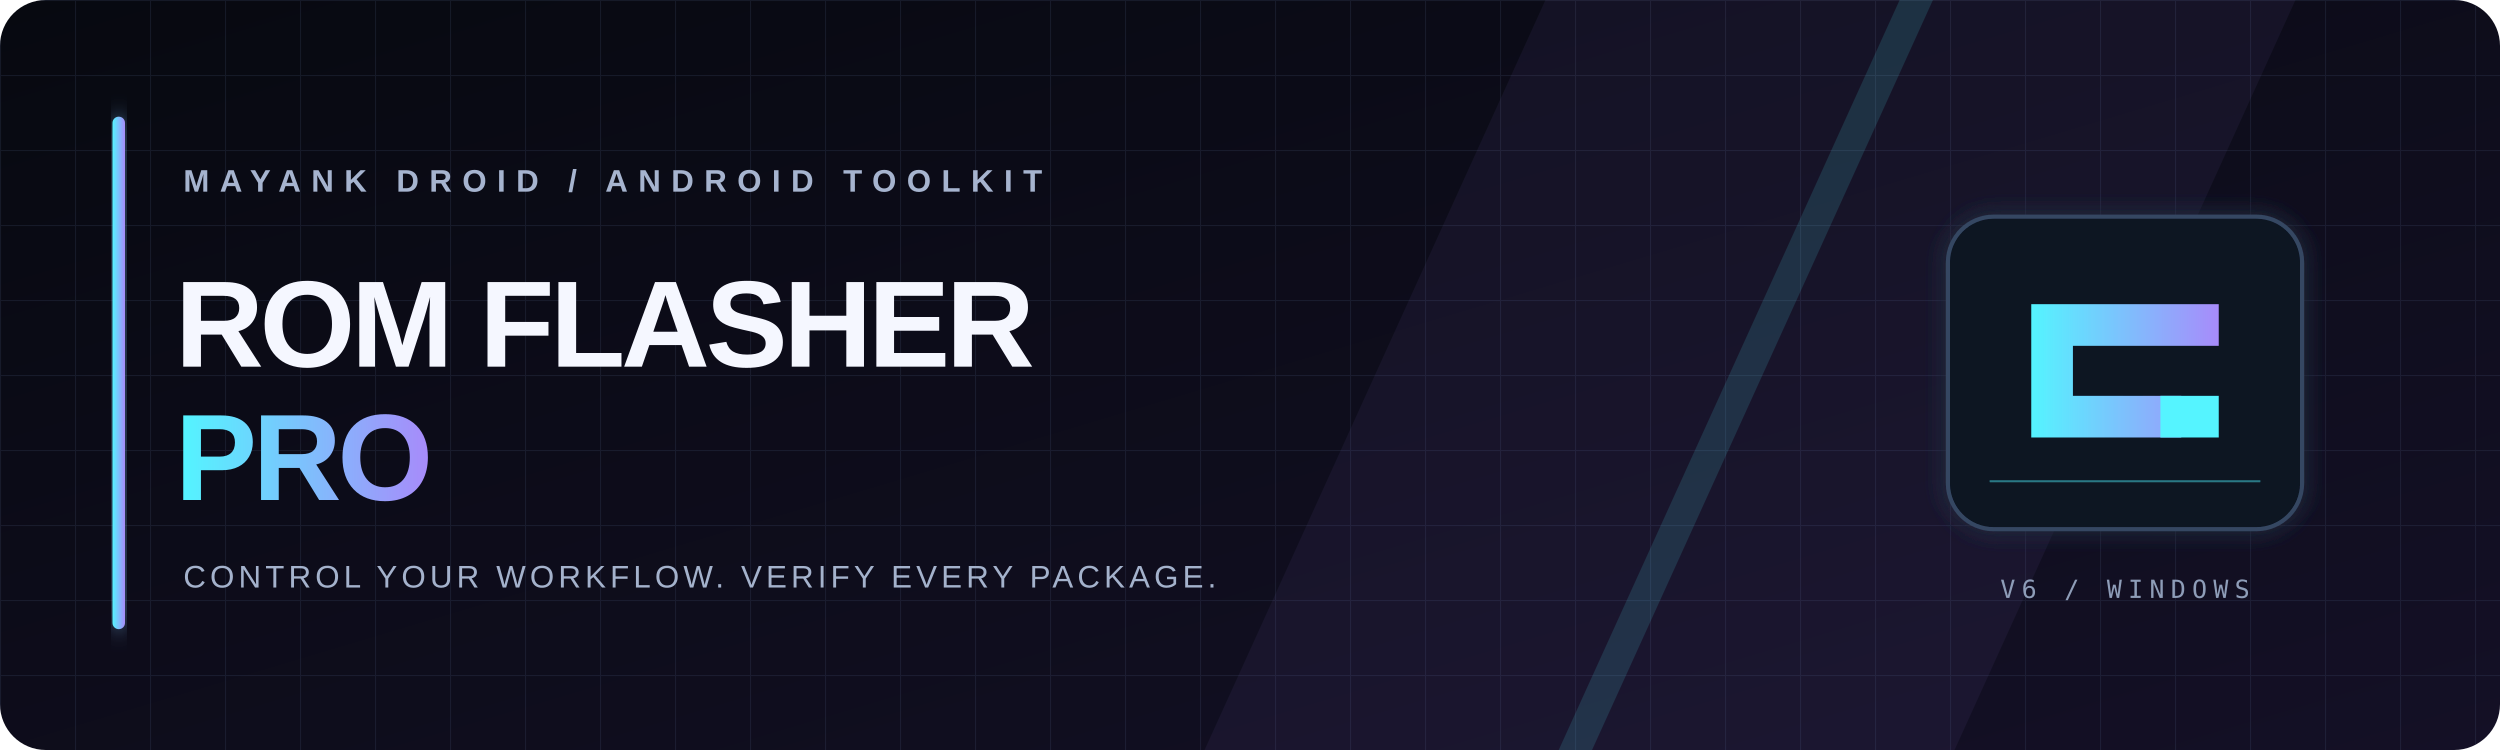
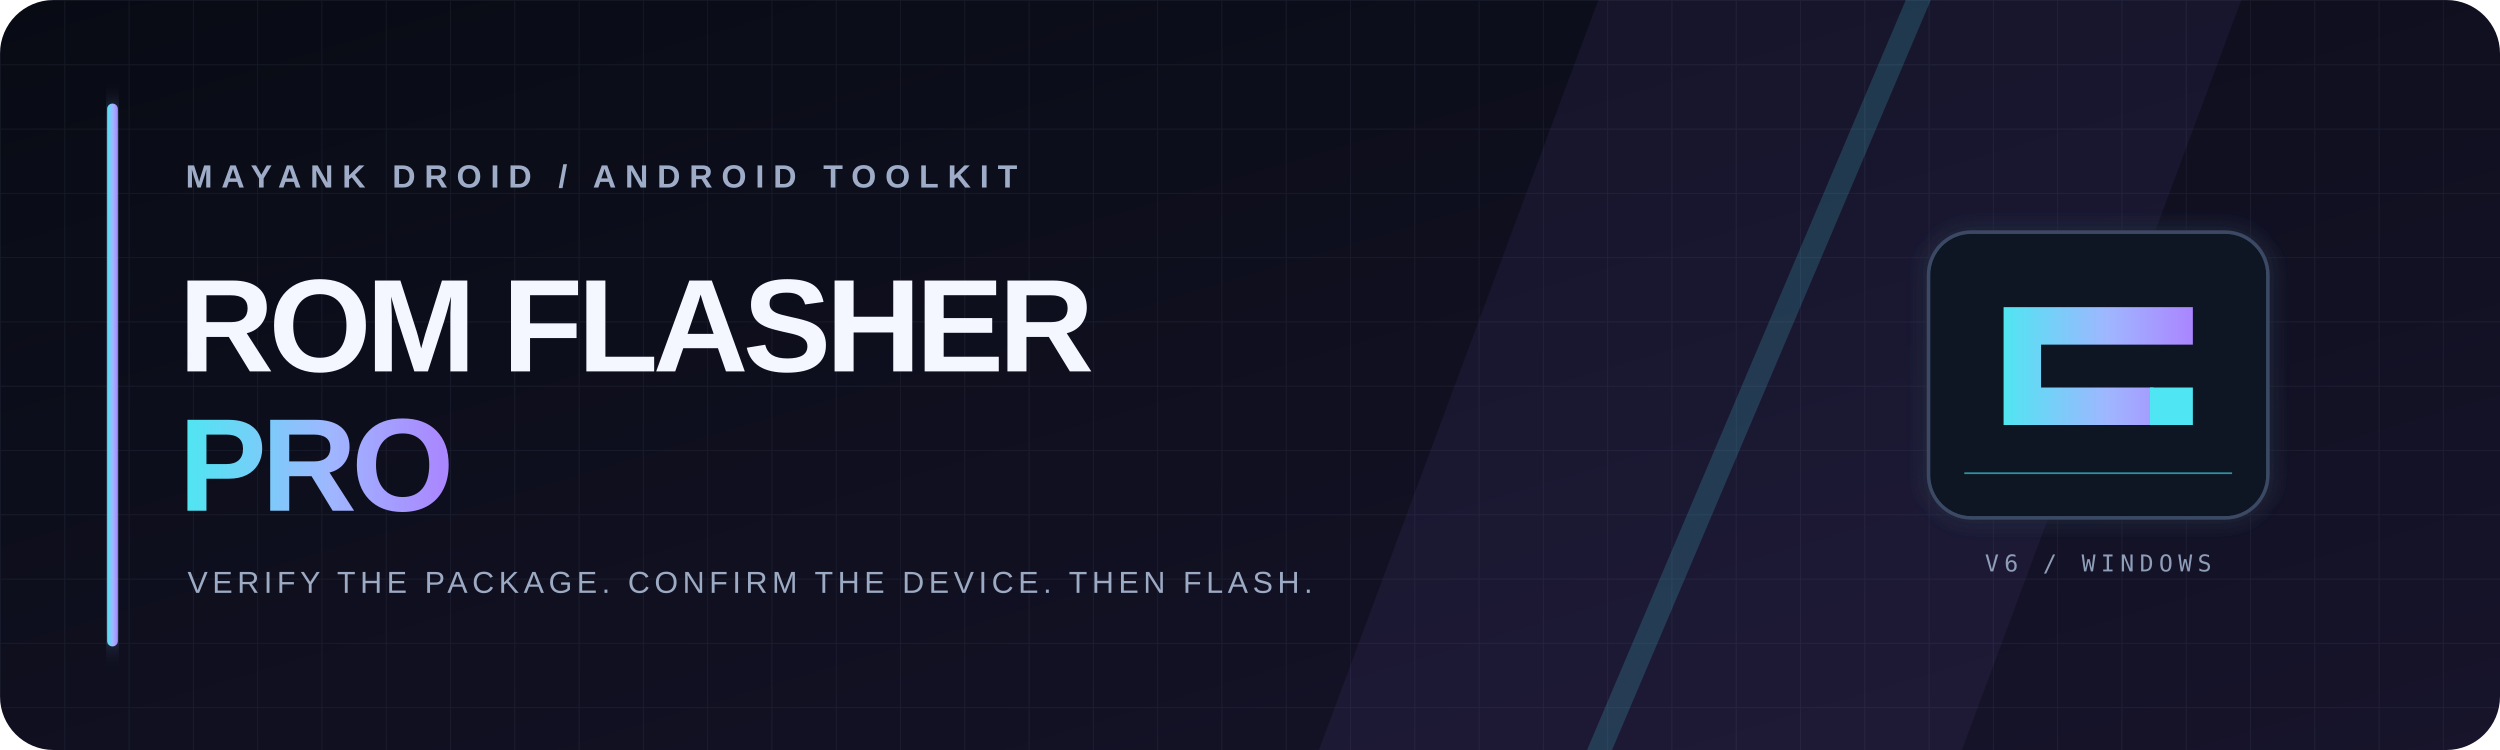
- <svg xmlns="http://www.w3.org/2000/svg" width="1200" height="360" viewBox="0 0 1200 360" role="img" aria-labelledby="title desc">
+ <svg xmlns="http://www.w3.org/2000/svg" width="1400" height="420" viewBox="0 0 1400 420" role="img" aria-labelledby="title desc">
  <defs>
    <linearGradient id="bg" x1="0" y1="0" x2="1" y2="1">
-       <stop stop-color="#070910" />
-       <stop offset="1" stop-color="#141026" />
+       <stop stop-color="#080b14" />
+       <stop offset="1" stop-color="#17142b" />
    </linearGradient>
    <linearGradient id="neon" x1="0" y1="0" x2="1" y2="0">
-       <stop stop-color="#54f4ff" />
-       <stop offset="1" stop-color="#a78bfa" />
+       <stop stop-color="#50e5f2" />
+       <stop offset=".55" stop-color="#9fb6ff" />
+       <stop offset="1" stop-color="#aa85ff" />
    </linearGradient>
    <pattern id="grid" width="36" height="36" patternUnits="userSpaceOnUse">
-       <path d="M36 0H0V36" fill="none" stroke="#4b5e80" stroke-opacity=".2" />
+       <path d="M36 0H0V36" fill="none" stroke="#63718d" stroke-opacity=".13" />
    </pattern>
-     <filter id="glow">
-       <feGaussianBlur stdDeviation="5" result="b" />
+     <filter id="g">
+       <feGaussianBlur stdDeviation="6" result="b" />
      <feMerge>
        <feMergeNode in="b" />
        <feMergeNode in="SourceGraphic" />
      </feMerge>
    </filter>
  </defs>
-   <rect width="1200" height="360" rx="22" fill="url(#bg)" />
-   <rect width="1200" height="360" rx="22" fill="url(#grid)" />
-   <path d="M760 -40 1120 -40 920 400 560 400Z" fill="#a78bfa" opacity=".06" />
-   <path d="M930 -40h16L746 400h-16Z" fill="#54f4ff" opacity=".13" />
-   <rect x="54" y="56" width="6" height="246" rx="3" fill="url(#neon)" filter="url(#glow)" />
-   <text x="88" y="92" font-family="Arial,Helvetica,sans-serif" font-size="15" font-weight="700" letter-spacing="5" fill="#a6b4cf">MAYANK DROID / ANDROID TOOLKIT</text>
-   <text x="84" y="176" font-family="Arial,Helvetica,sans-serif" font-size="59" font-weight="800" letter-spacing="-2" fill="#f5f7ff">ROM FLASHER</text>
-   <text x="84" y="240" font-family="Arial,Helvetica,sans-serif" font-size="59" font-weight="800" letter-spacing="-2" fill="url(#neon)">PRO</text>
-   <text x="88" y="282" font-family="Arial,Helvetica,sans-serif" font-size="15" letter-spacing="2" fill="#a4b2cc">CONTROL YOUR WORKFLOW. VERIFY EVERY PACKAGE.</text>
-   <g transform="translate(935 104)" filter="url(#glow)">
-     <rect x="0" y="0" width="170" height="150" rx="22" fill="#0b1220" stroke="#344762" stroke-width="2" />
-     <path d="M40 42h90v20H60v24h52v20H40z" fill="url(#neon)" />
-     <path d="M102 86h28v20h-28z" fill="#54f4ff" />
-     <path d="M20 127h130" stroke="#54f4ff" stroke-opacity=".45" />
+   <rect width="1400" height="420" rx="30" fill="url(#bg)" />
+   <rect width="1400" height="420" rx="30" fill="url(#grid)" />
+   <path d="M910 -40h360L1080 470H720Z" fill="#9c7bff" opacity=".07" />
+   <path d="M1080 -30h14L890 450h-14Z" fill="#50e5f2" opacity=".17" />
+   <rect x="60" y="58" width="6" height="304" rx="3" fill="url(#neon)" filter="url(#g)" />
+   <text x="104" y="105" font-family="Arial,Helvetica,sans-serif" font-size="18" font-weight="700" letter-spacing="5" fill="#9eacc8">MAYANK DROID / ANDROID TOOLKIT</text>
+   <text x="100" y="208" font-family="Arial,Helvetica,sans-serif" font-size="74" font-weight="800" letter-spacing="-3" fill="#f4f7ff">ROM FLASHER</text>
+   <text x="100" y="286" font-family="Arial,Helvetica,sans-serif" font-size="74" font-weight="800" letter-spacing="-3" fill="url(#neon)">PRO</text>
+   <text x="105" y="332" font-family="Arial,Helvetica,sans-serif" font-size="17" letter-spacing="2.6" fill="#9caac3">VERIFY THE PACKAGE. CONFIRM THE DEVICE. THEN FLASH.</text>
+   <g transform="translate(1080 130)" filter="url(#g)">
+     <rect x="0" y="0" width="190" height="160" rx="24" fill="#0b1220" stroke="#3a4a65" stroke-width="2" />
+     <path d="M42 42h106v21H63v24h63v21H42z" fill="url(#neon)" />
+     <path d="M124 87h24v21h-24z" fill="#50e5f2" />
+     <path d="M20 135h150" stroke="#50e5f2" stroke-opacity=".6" />
  </g>
-   <text x="1020" y="287" text-anchor="middle" font-family="monospace" font-size="12" letter-spacing="3" fill="#8e9db8">V6 / WINDOWS</text>
+   <text x="1175" y="320" text-anchor="middle" font-family="monospace" font-size="13" letter-spacing="3" fill="#8e9db8">V6 / WINDOWS</text>
</svg>
